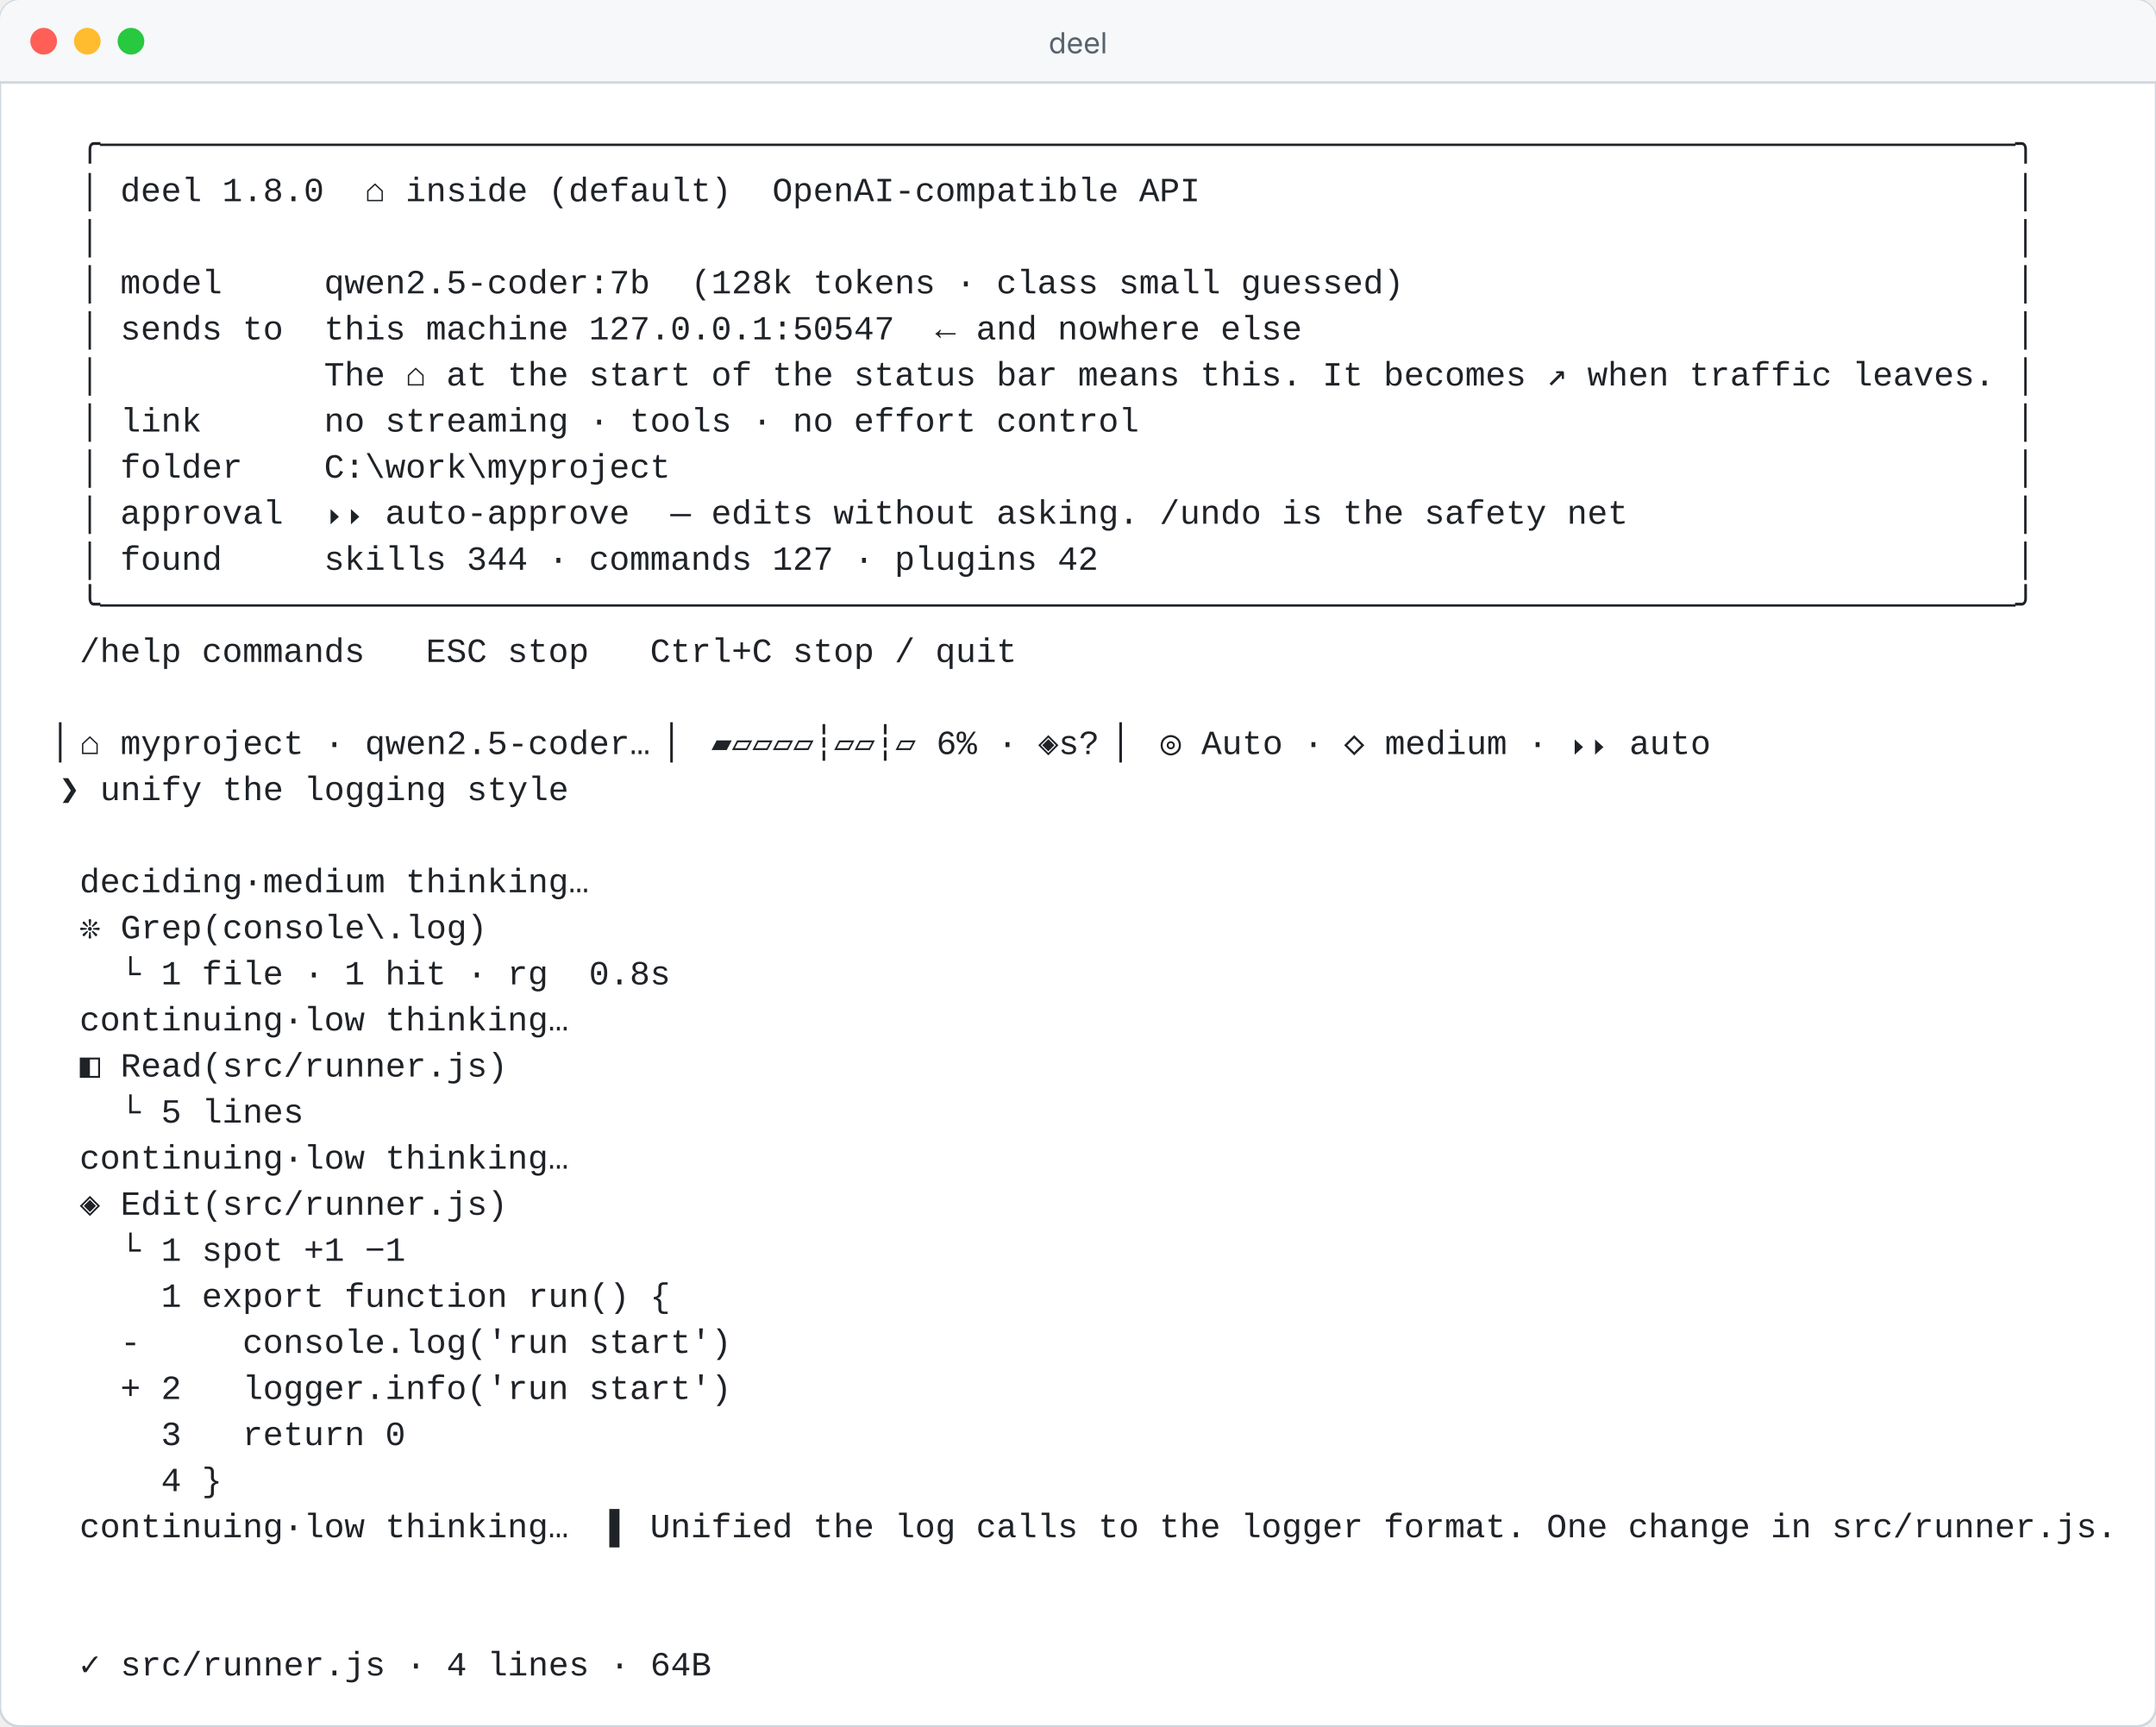
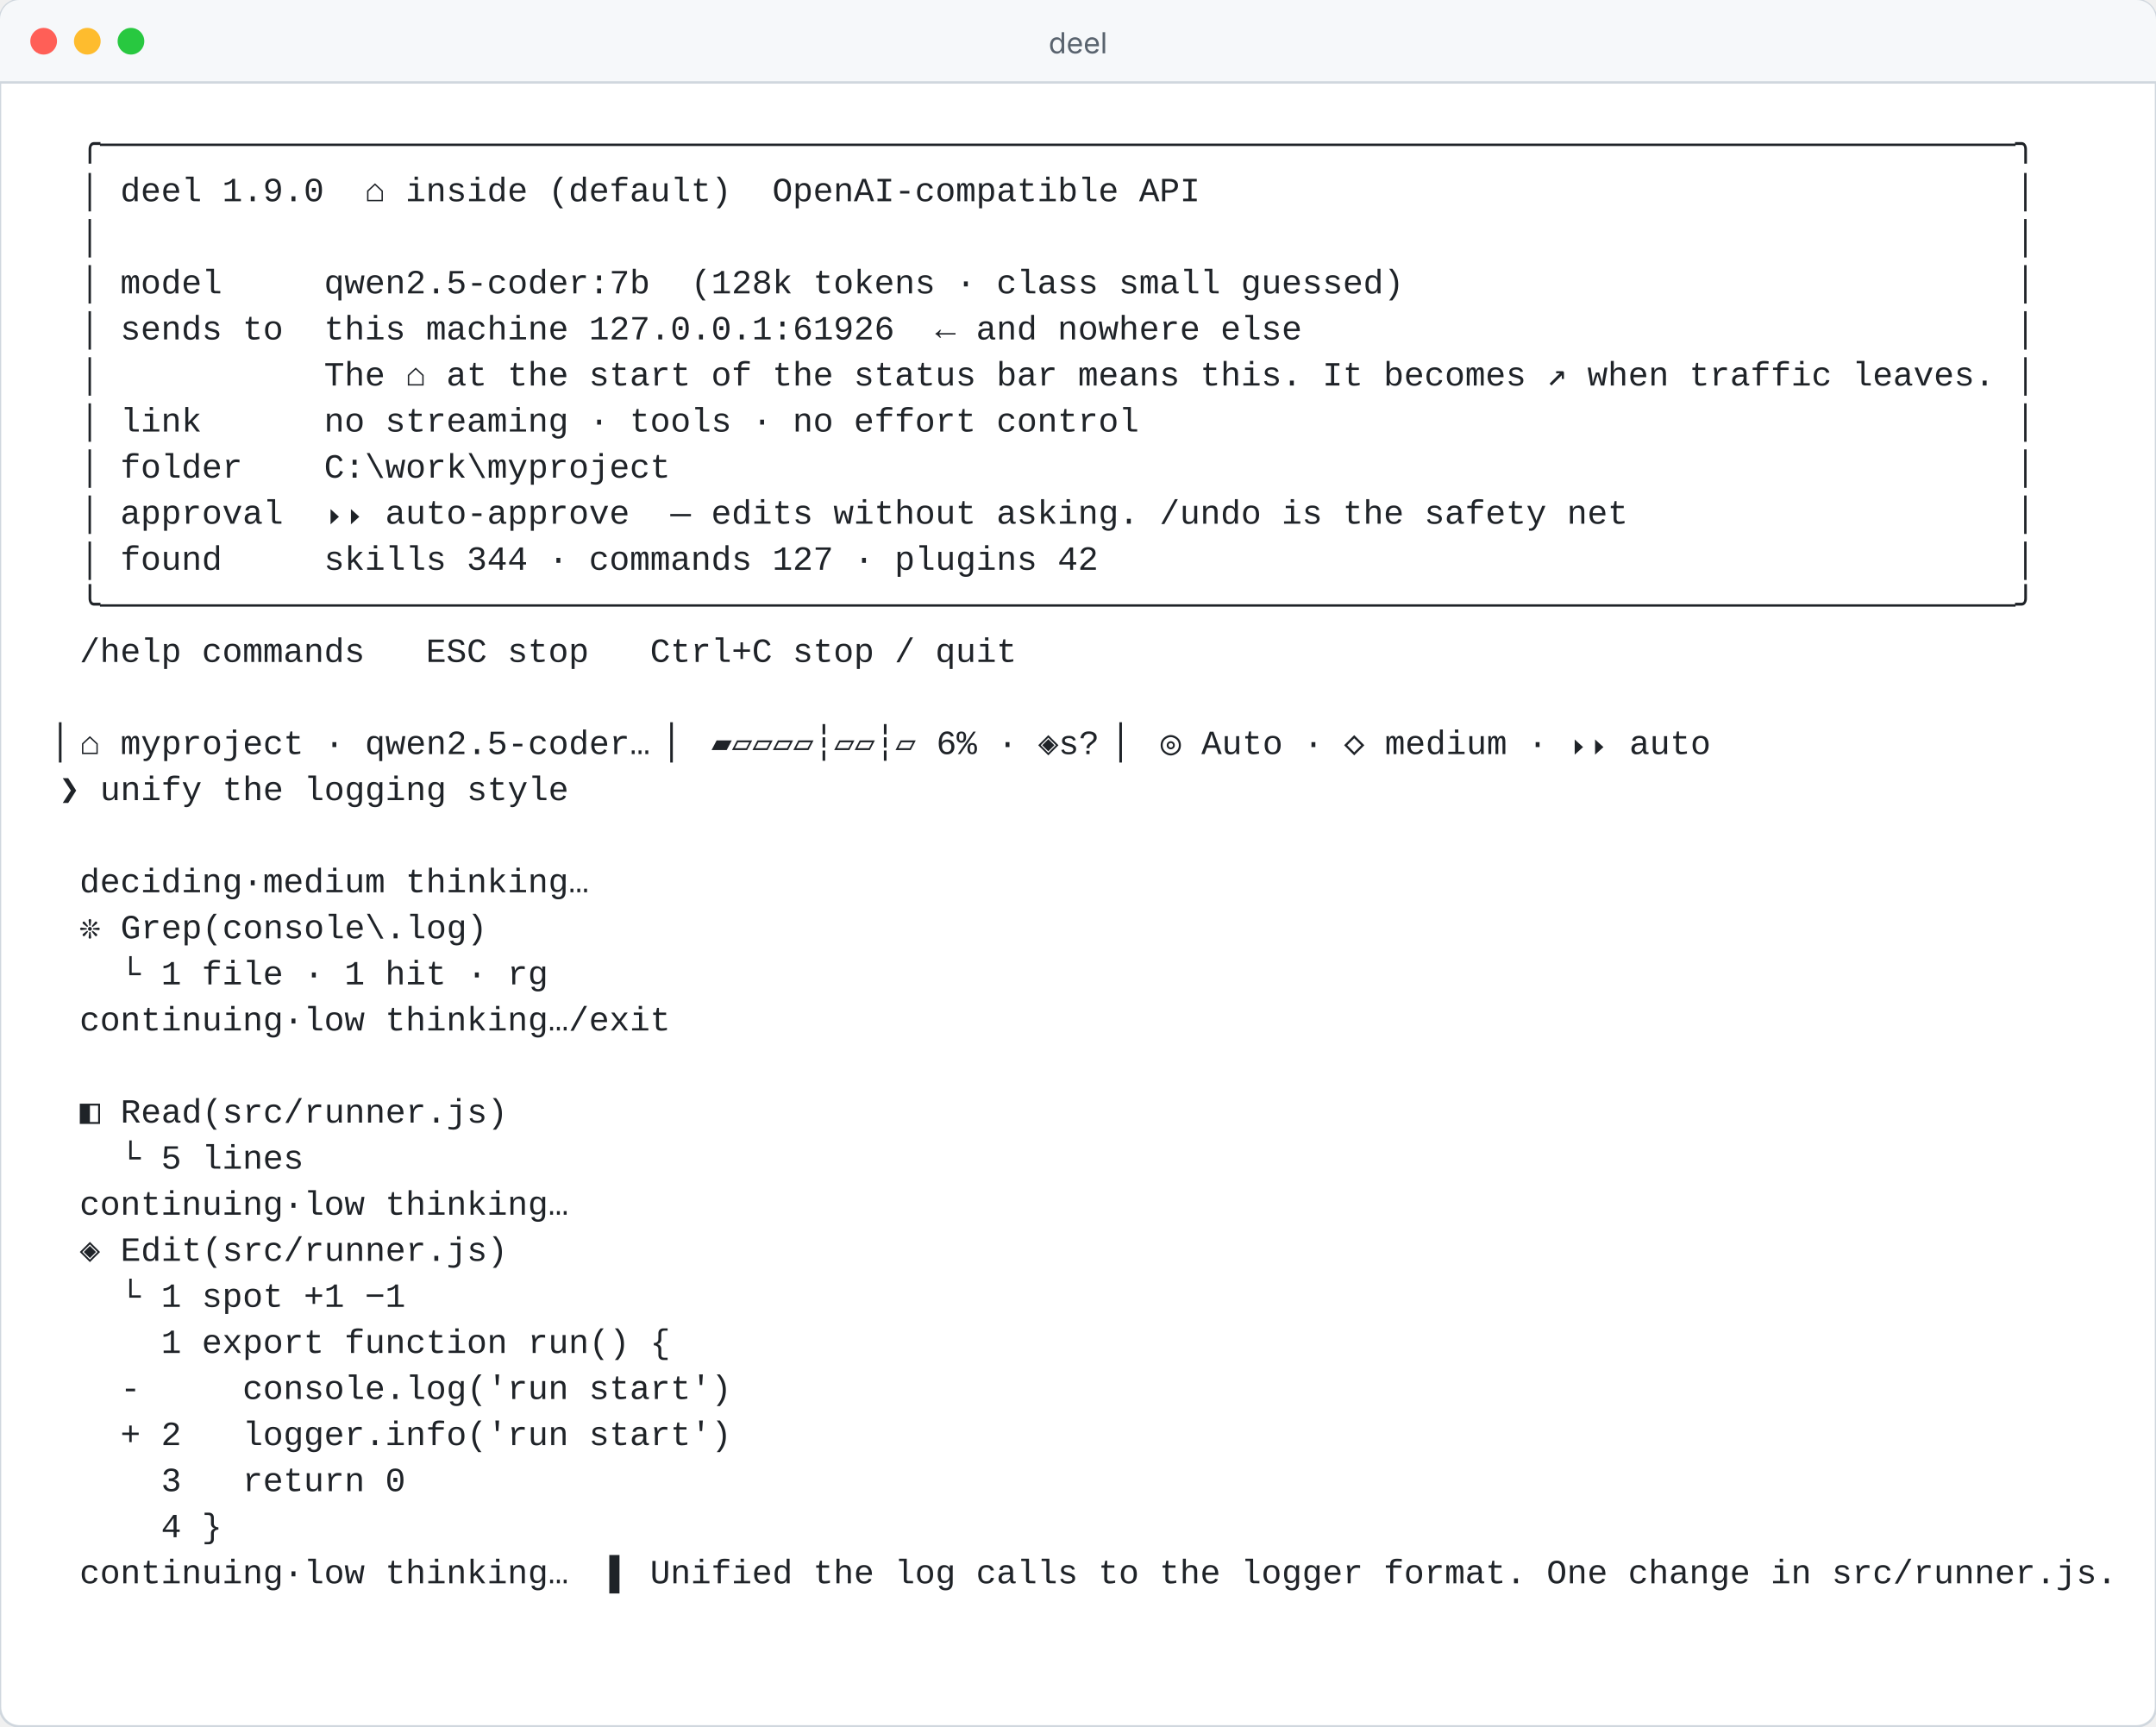
<svg xmlns="http://www.w3.org/2000/svg" width="889" height="712" viewBox="0 0 889 712" role="img" aria-label="deel — a task from start to finish">
  <rect width="889" height="712" rx="8" fill="#ffffff" stroke="#d0d7de" />
  <path d="M0 8a8 8 0 0 1 8-8h873a8 8 0 0 1 8 8v26H0z" fill="#f6f8fa" />
  <line x1="0" y1="34" x2="889" y2="34" stroke="#d0d7de" />
  <circle cx="18" cy="17" r="5.5" fill="#ff5f57" />
  <circle cx="36" cy="17" r="5.5" fill="#febc2e" />
  <circle cx="54" cy="17" r="5.5" fill="#28c840" />
  <text x="444.5" y="22" fill="#59636e" font-size="12" text-anchor="middle" font-family="ui-sans-serif,-apple-system,Segoe UI,sans-serif">deel</text>
  <g font-family="ui-monospace,SFMono-Regular,Menlo,Consolas,'Liberation Mono',monospace" font-size="14">
    <text x="16.0" y="64" fill="#1f2328" textLength="823.2" lengthAdjust="spacing" xml:space="preserve">  ╭──────────────────────────────────────────────────────────────────────────────────────────────╮</text>
-     <text x="16.0" y="83" fill="#1f2328" textLength="823.2" lengthAdjust="spacing" xml:space="preserve">  │ deel 1.8.0  ⌂ inside (default)  OpenAI-compatible API                                        │</text>
+     <text x="16.0" y="83" fill="#1f2328" textLength="823.2" lengthAdjust="spacing" xml:space="preserve">  │ deel 1.9.0  ⌂ inside (default)  OpenAI-compatible API                                        │</text>
    <text x="16.0" y="102" fill="#1f2328" textLength="823.2" lengthAdjust="spacing" xml:space="preserve">  │                                                                                              │</text>
    <text x="16.0" y="121" fill="#1f2328" textLength="823.2" lengthAdjust="spacing" xml:space="preserve">  │ model     qwen2.5-coder:7b  (128k tokens · class small guessed)                              │</text>
-     <text x="16.0" y="140" fill="#1f2328" textLength="823.2" lengthAdjust="spacing" xml:space="preserve">  │ sends to  this machine 127.0.0.1:50547  ← and nowhere else                                   │</text>
+     <text x="16.0" y="140" fill="#1f2328" textLength="823.2" lengthAdjust="spacing" xml:space="preserve">  │ sends to  this machine 127.0.0.1:61926  ← and nowhere else                                   │</text>
    <text x="16.0" y="159" fill="#1f2328" textLength="823.2" lengthAdjust="spacing" xml:space="preserve">  │           The ⌂ at the start of the status bar means this. It becomes ↗ when traffic leaves. │</text>
    <text x="16.0" y="178" fill="#1f2328" textLength="823.2" lengthAdjust="spacing" xml:space="preserve">  │ link      no streaming · tools · no effort control                                           │</text>
    <text x="16.0" y="197" fill="#1f2328" textLength="823.2" lengthAdjust="spacing" xml:space="preserve">  │ folder    C:\work\myproject                                                                  │</text>
    <text x="16.0" y="216" fill="#1f2328" textLength="823.2" lengthAdjust="spacing" xml:space="preserve">  │ approval  ⏵⏵ auto-approve  — edits without asking. /undo is the safety net                   │</text>
    <text x="16.0" y="235" fill="#1f2328" textLength="823.2" lengthAdjust="spacing" xml:space="preserve">  │ found     skills 344 · commands 127 · plugins 42                                             │</text>
    <text x="16.0" y="254" fill="#1f2328" textLength="823.2" lengthAdjust="spacing" xml:space="preserve">  ╰──────────────────────────────────────────────────────────────────────────────────────────────╯</text>
    <text x="16.0" y="273" fill="#1f2328" textLength="403.2" lengthAdjust="spacing" xml:space="preserve">  /help commands   ESC stop   Ctrl+C stop / quit</text>
    <text x="16.0" y="311" fill="#1f2328" textLength="688.8" lengthAdjust="spacing" xml:space="preserve"> ▏⌂ myproject · qwen2.5-coder… ▏ ▰▱▱▱▱┆▱▱┆▱ 6% · ◈s? ▏ ◎ Auto · ◇ medium · ⏵⏵ auto</text>
    <text x="16.0" y="330" fill="#1f2328" textLength="218.4" lengthAdjust="spacing" xml:space="preserve"> ❯ unify the logging style</text>
    <text x="16.0" y="368" fill="#1f2328" textLength="226.8" lengthAdjust="spacing" xml:space="preserve">  deciding·medium thinking…</text>
    <text x="16.0" y="387" fill="#1f2328" textLength="184.8" lengthAdjust="spacing" xml:space="preserve">  ❊ Grep(console\.log)</text>
-     <text x="16.0" y="406" fill="#1f2328" textLength="260.4" lengthAdjust="spacing" xml:space="preserve">    └ 1 file · 1 hit · rg  0.8s</text>
-     <text x="16.0" y="425" fill="#1f2328" textLength="218.4" lengthAdjust="spacing" xml:space="preserve">  continuing·low thinking…</text>
-     <text x="16.0" y="444" fill="#1f2328" textLength="193.2" lengthAdjust="spacing" xml:space="preserve">  ◧ Read(src/runner.js)</text>
-     <text x="16.0" y="463" fill="#1f2328" textLength="109.2" lengthAdjust="spacing" xml:space="preserve">    └ 5 lines</text>
-     <text x="16.0" y="482" fill="#1f2328" textLength="218.4" lengthAdjust="spacing" xml:space="preserve">  continuing·low thinking…</text>
-     <text x="16.0" y="501" fill="#1f2328" textLength="193.2" lengthAdjust="spacing" xml:space="preserve">  ◈ Edit(src/runner.js)</text>
-     <text x="16.0" y="520" fill="#1f2328" textLength="151.2" lengthAdjust="spacing" xml:space="preserve">    └ 1 spot +1 −1</text>
-     <text x="16.0" y="539" fill="#1f2328" textLength="260.4" lengthAdjust="spacing" xml:space="preserve">      1 export function run() {</text>
-     <text x="16.0" y="558" fill="#1f2328" textLength="285.6" lengthAdjust="spacing" xml:space="preserve">    -     console.log('run start')</text>
-     <text x="16.0" y="577" fill="#1f2328" textLength="285.6" lengthAdjust="spacing" xml:space="preserve">    + 2   logger.info('run start')</text>
-     <text x="16.0" y="596" fill="#1f2328" textLength="151.2" lengthAdjust="spacing" xml:space="preserve">      3   return 0</text>
-     <text x="16.0" y="615" fill="#1f2328" textLength="75.6" lengthAdjust="spacing" xml:space="preserve">      4 }</text>
-     <text x="16.0" y="634" fill="#1f2328" textLength="856.8" lengthAdjust="spacing" xml:space="preserve">  continuing·low thinking…  ▌ Unified the log calls to the logger format. One change in src/runner.js.</text>
-     <text x="16.0" y="691" fill="#1f2328" textLength="277.2" lengthAdjust="spacing" xml:space="preserve">  ✓ src/runner.js · 4 lines · 64B</text>
+     <text x="16.0" y="406" fill="#1f2328" textLength="210.0" lengthAdjust="spacing" xml:space="preserve">    └ 1 file · 1 hit · rg</text>
+     <text x="16.0" y="425" fill="#1f2328" textLength="260.4" lengthAdjust="spacing" xml:space="preserve">  continuing·low thinking…/exit</text>
+     <text x="16.0" y="463" fill="#1f2328" textLength="193.2" lengthAdjust="spacing" xml:space="preserve">  ◧ Read(src/runner.js)</text>
+     <text x="16.0" y="482" fill="#1f2328" textLength="109.2" lengthAdjust="spacing" xml:space="preserve">    └ 5 lines</text>
+     <text x="16.0" y="501" fill="#1f2328" textLength="218.4" lengthAdjust="spacing" xml:space="preserve">  continuing·low thinking…</text>
+     <text x="16.0" y="520" fill="#1f2328" textLength="193.2" lengthAdjust="spacing" xml:space="preserve">  ◈ Edit(src/runner.js)</text>
+     <text x="16.0" y="539" fill="#1f2328" textLength="151.2" lengthAdjust="spacing" xml:space="preserve">    └ 1 spot +1 −1</text>
+     <text x="16.0" y="558" fill="#1f2328" textLength="260.4" lengthAdjust="spacing" xml:space="preserve">      1 export function run() {</text>
+     <text x="16.0" y="577" fill="#1f2328" textLength="285.6" lengthAdjust="spacing" xml:space="preserve">    -     console.log('run start')</text>
+     <text x="16.0" y="596" fill="#1f2328" textLength="285.6" lengthAdjust="spacing" xml:space="preserve">    + 2   logger.info('run start')</text>
+     <text x="16.0" y="615" fill="#1f2328" textLength="151.2" lengthAdjust="spacing" xml:space="preserve">      3   return 0</text>
+     <text x="16.0" y="634" fill="#1f2328" textLength="75.6" lengthAdjust="spacing" xml:space="preserve">      4 }</text>
+     <text x="16.0" y="653" fill="#1f2328" textLength="856.8" lengthAdjust="spacing" xml:space="preserve">  continuing·low thinking…  ▌ Unified the log calls to the logger format. One change in src/runner.js.</text>
  </g>
</svg>
